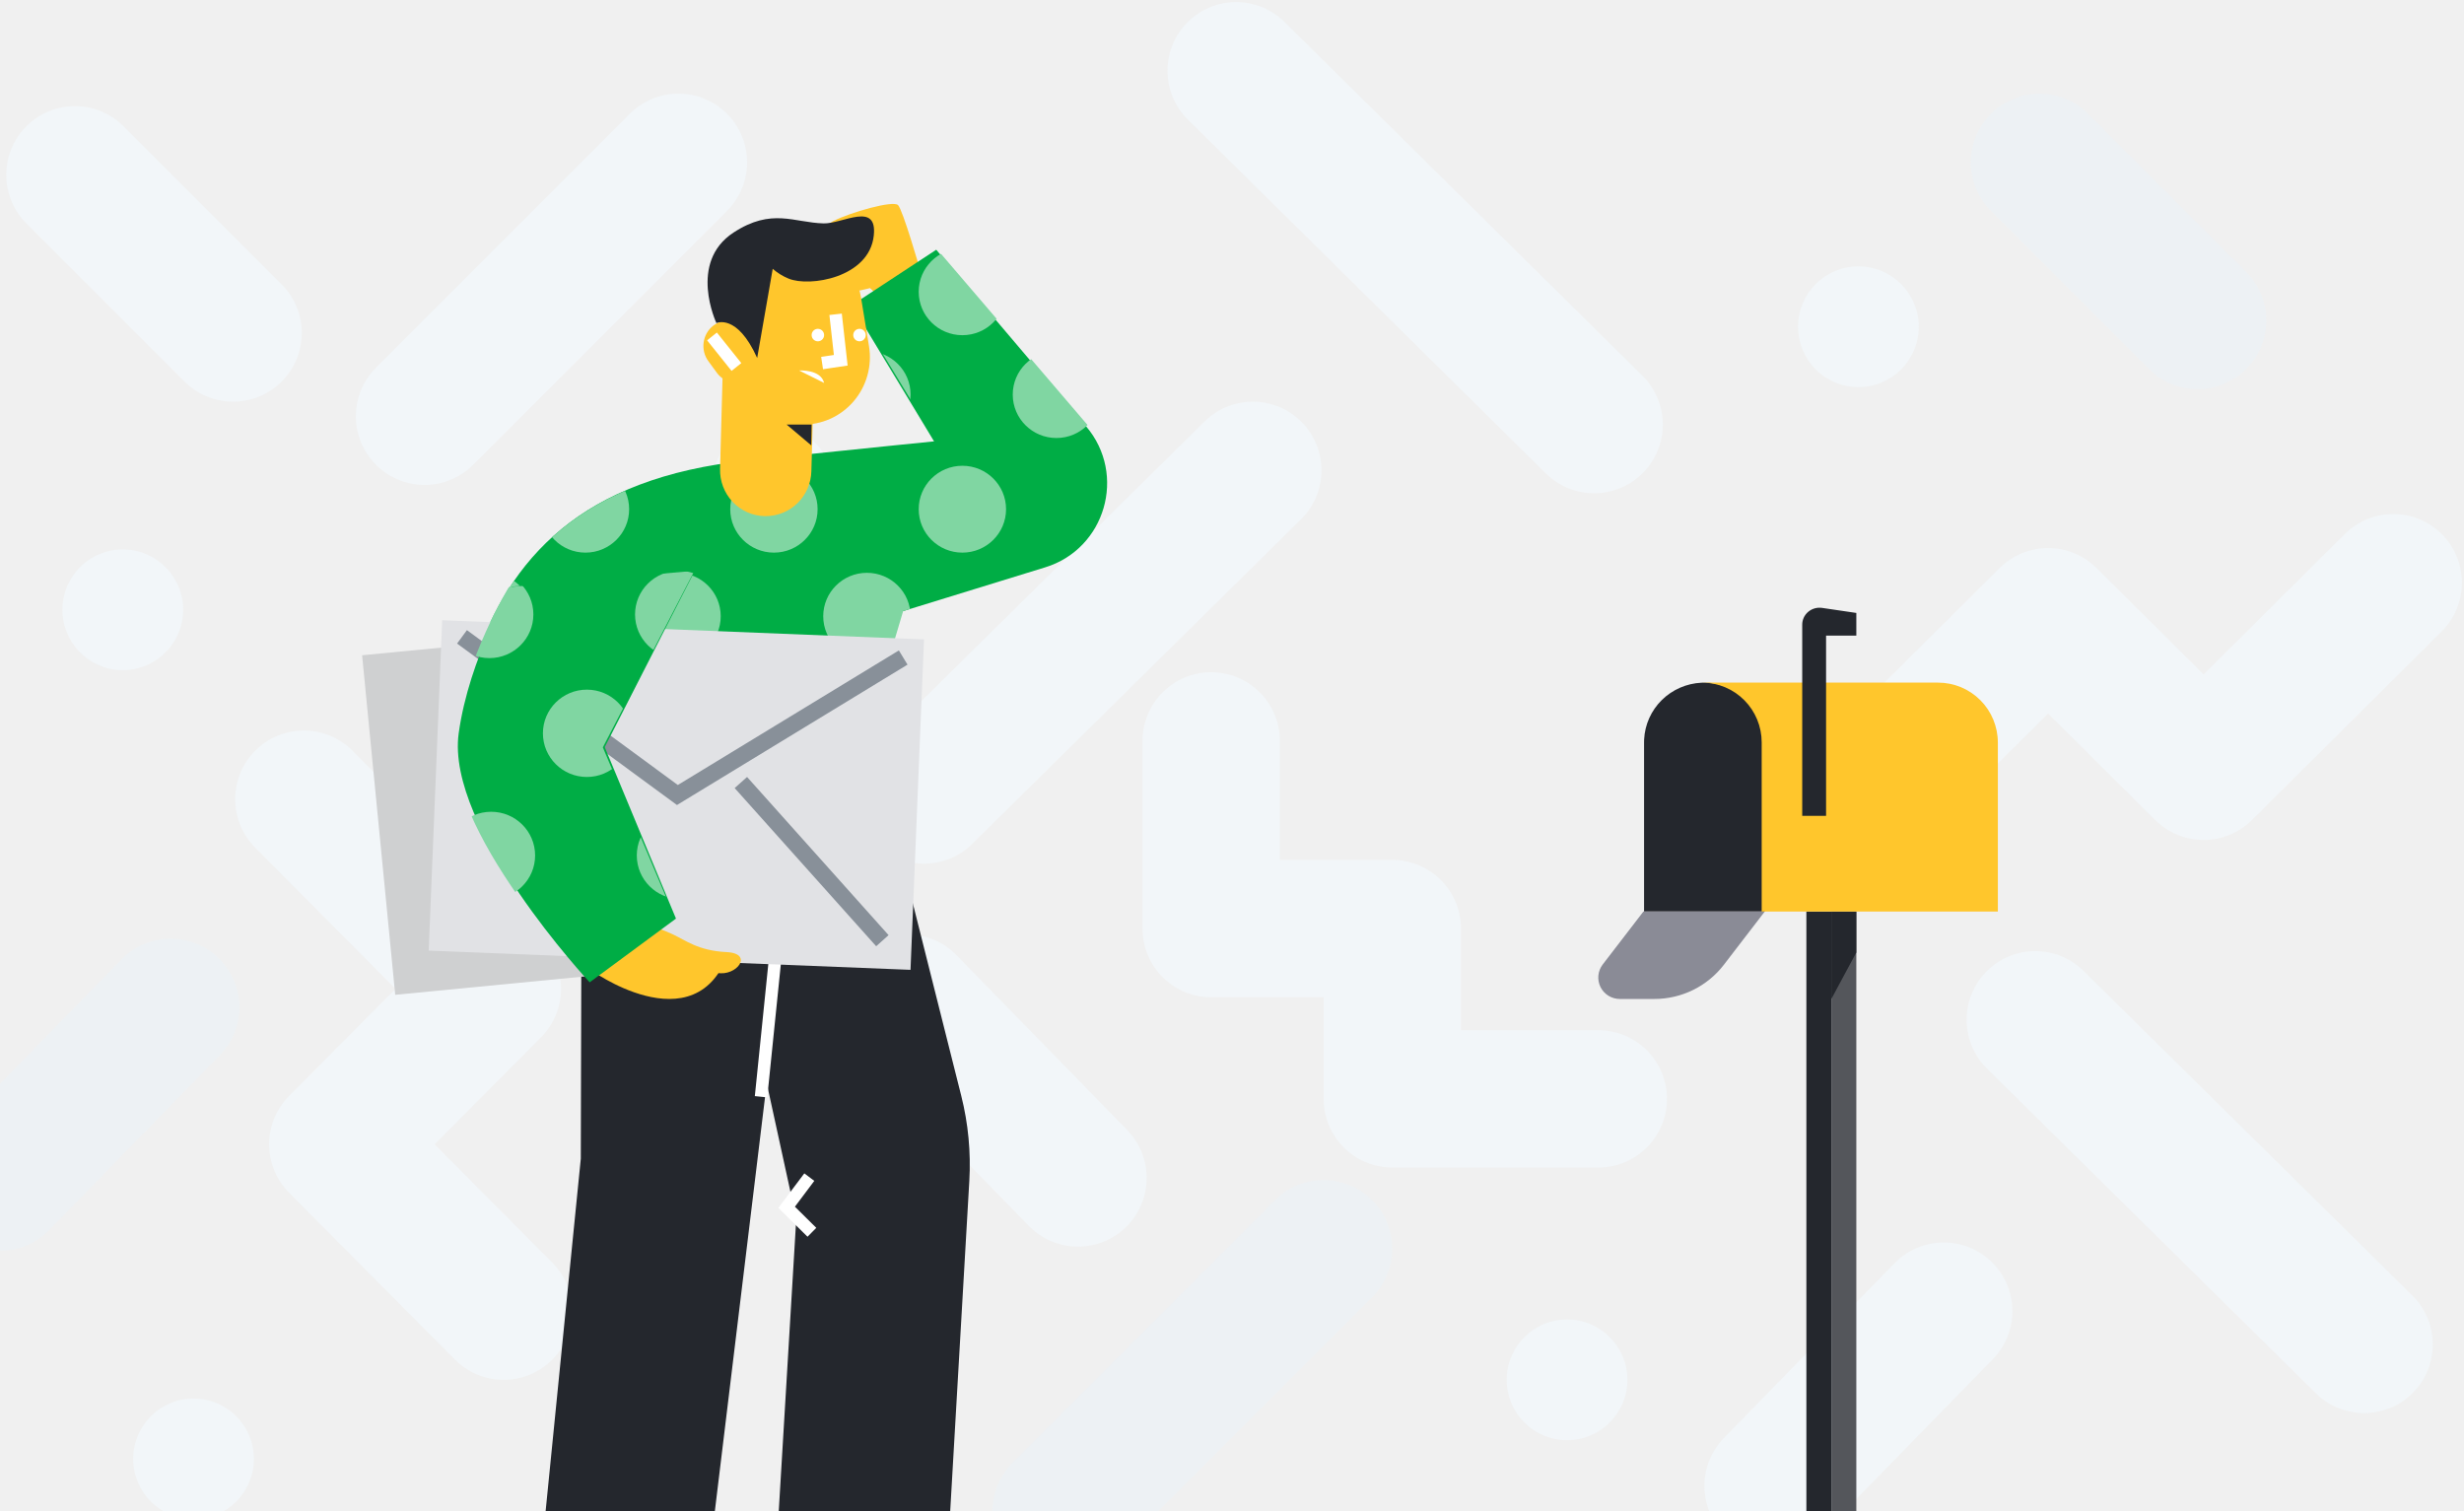
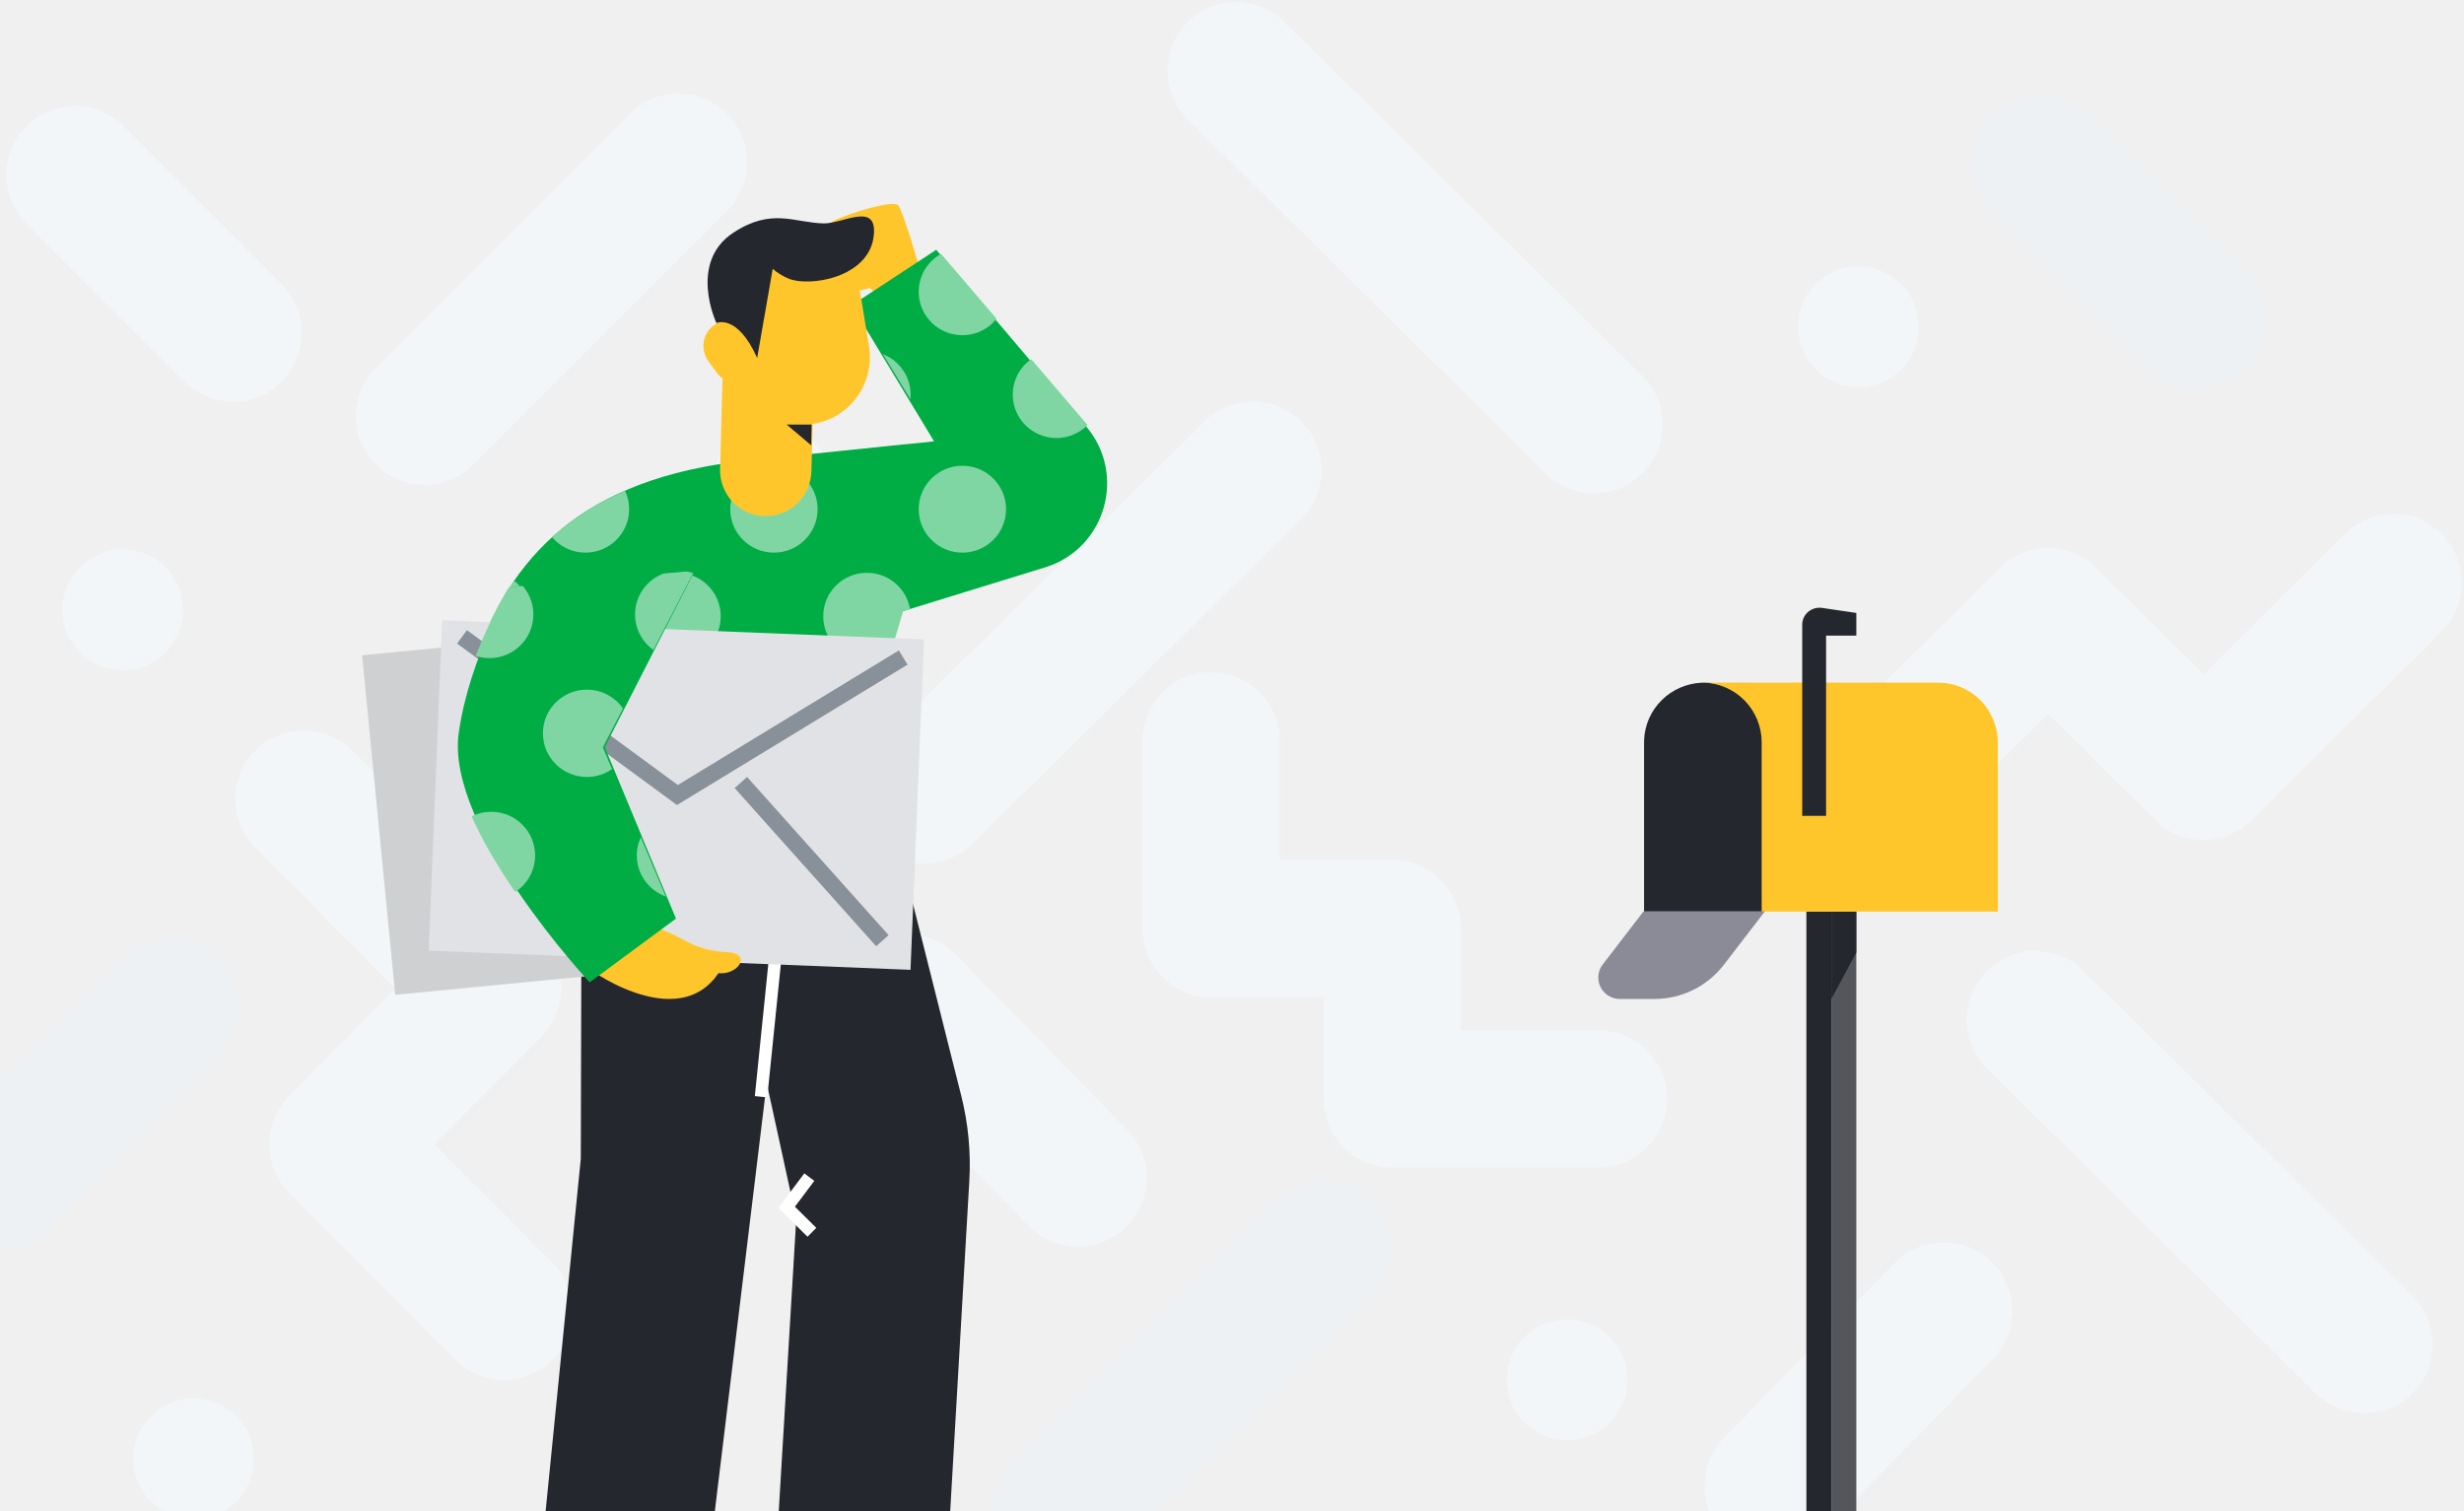
- <svg xmlns="http://www.w3.org/2000/svg" xmlns:xlink="http://www.w3.org/1999/xlink" width="592px" height="363px" viewBox="0 0 592 363" version="1.1">
-   <defs>
-     <path d="M111.918,46.059 C111.918,46.059 101.064,47.122 66.97,50.625 C26.587,54.773 9.478,74.179 1.021,98.769 C-1.628,106.484 0.933,114.955 9.135,115.009 L46.109,115.302 L95.371,115.717 L103.997,86.801 L138.746,76.189 C153.261,71.755 158.471,53.997 148.631,42.498 L112.44,0.226 L92.061,13.495 L111.918,46.059 Z" id="path-1" />
-     <path d="M0.252,39.264 C-2.934,61.98 32.166,98.963 32.166,98.963 L53.193,83.679 L35.837,42.556 L57.846,0.129 L13.258,4.058 C13.258,4.058 2.822,20.949 0.252,39.264 Z" id="path-3" />
-   </defs>
-   <g id="Page-1" stroke="none" stroke-width="1" fill="none" fill-rule="evenodd">
-     <g id="Post-Copy" transform="translate(0, -357)">
-       <g id="14" transform="translate(0, 374)">
-         <polyline id="Path" stroke="#F2F6F9" stroke-width="33" stroke-linecap="round" stroke-linejoin="round" points="575 123 529.433 168.294 492.076 131.165 452 171" />
-         <path d="M489,228 L568,306" id="Path" stroke="#F2F6F9" stroke-width="33" stroke-linecap="round" stroke-linejoin="round" />
-         <path d="M426,340 L467,298" id="Path" stroke="#F2F6F9" stroke-width="33" stroke-linecap="round" stroke-linejoin="round" />
-         <path d="M0,267 L41,225" id="Path" stroke="#EDF1F4" stroke-width="33" stroke-linecap="round" stroke-linejoin="round" />
-         <path d="M102,83 L163,22" id="Path" stroke="#F2F6F9" stroke-width="33" stroke-linecap="round" stroke-linejoin="round" />
-         <polyline id="Path" stroke="#F2F6F9" stroke-width="33" stroke-linecap="round" stroke-linejoin="round" points="384 247 334.518 247 334.518 206.094 291 206.094 291 161" />
-         <polyline id="Path" stroke="#F2F6F9" stroke-width="33" stroke-linecap="round" stroke-linejoin="round" points="73 175 118.293 220.569 81.164 257.923 121 298" />
-         <path d="M222,174 L301,96" id="Path" stroke="#F2F6F9" stroke-width="33" stroke-linecap="round" stroke-linejoin="round" />
-         <path d="M255,346 L318,283" id="Path" stroke="#EDF1F4" stroke-width="33" stroke-linecap="round" stroke-linejoin="round" />
-         <path d="M259,266 L218,224" id="Path" stroke="#F2F6F9" stroke-width="33" stroke-linecap="round" stroke-linejoin="round" />
-         <path d="M528,60 L490,22" id="Path" stroke="#EDF1F4" stroke-width="33" stroke-linecap="round" stroke-linejoin="round" />
-         <path d="M56,63 L18,25" id="Path" stroke="#F2F6F9" stroke-width="33" stroke-linecap="round" stroke-linejoin="round" />
-         <path d="M383,85 L297,0" id="Path" stroke="#F2F6F9" stroke-width="33" stroke-linecap="round" stroke-linejoin="round" />
-         <path d="M43.988,130.086 C44.31,122.085 38.084,115.336 30.082,115.012 C22.081,114.688 15.334,120.912 15.012,128.914 C14.69,136.915 20.916,143.664 28.918,143.988 C36.919,144.312 43.667,138.088 43.988,130.086 Z" id="Path" fill="#F2F6F9" fill-rule="nonzero" />
-         <path d="M446.5,76 C454.509,76 461,69.508 461,61.5 C461,53.492 454.509,47 446.5,47 C438.491,47 432,53.492 432,61.5 C432,69.508 438.491,76 446.5,76 Z" id="Path" fill="#F2F6F9" fill-rule="nonzero" />
-         <path d="M46.5,348 C54.508,348 61,341.508 61,333.5 C61,325.492 54.508,319 46.5,319 C38.492,319 32,325.492 32,333.5 C32,341.508 38.492,348 46.5,348 Z" id="Path" fill="#F2F6F9" fill-rule="nonzero" />
-         <path d="M376.5,329 C384.509,329 391,322.508 391,314.5 C391,306.492 384.509,300 376.5,300 C368.491,300 362,306.492 362,314.5 C362,322.508 368.491,329 376.5,329 Z" id="Path" fill="#F2F6F9" fill-rule="nonzero" />
-         <path d="M185.5,114 C193.508,114 200,107.508 200,99.5 C200,91.492 193.508,85 185.5,85 C177.492,85 171,91.492 171,99.5 C171,107.508 177.492,114 185.5,114 Z" id="Path" fill="#F2F6F9" fill-rule="nonzero" />
-         <path d="M214.329,57 L209.016,52.211 C209.016,52.211 195.599,56.089 194.71,49.802 C194.71,49.802 192.574,50.352 192.046,49.166 C191.519,47.98 195.664,43.259 195.664,43.259 C195.664,43.259 196.147,38.161 200.265,36.081 C204.383,34.001 214.626,31.065 215.777,32.288 C216.928,33.512 220.971,47.528 220.971,47.528 C220.971,47.528 221.819,53.571 214.329,57 Z" id="Path" fill="#FFC62C" fill-rule="nonzero" />
-         <path d="M169.208,367 L184.215,243.22 L191.313,275.741 L185.848,367 L227.083,367 L232.886,266.726 C233.285,259.852 232.633,252.956 230.953,246.279 L209.135,159.556 L139.809,159 L139.545,261.357 L129,367 L169.208,367 Z" id="Path" fill="#24272D" fill-rule="nonzero" />
-         <path d="M183,245 L188,196" id="Path" stroke="#FFFFFF" stroke-width="3" stroke-linecap="square" />
-         <polyline id="Path" stroke="#FFFFFF" stroke-width="3" stroke-linecap="square" points="193.544 267 189 273.051 194 278" />
-         <polygon id="Path" fill="#CFD0D1" fill-rule="nonzero" points="205.044 129 87 140.427 94.956 222 213 210.573" />
-         <path d="M150,171 L110,203" id="Path" stroke="#889099" stroke-width="4" />
-         <path d="M395,161.35 L395,202 L424,202 L424,161.35 C424,157.552 422.478,153.909 419.767,151.219 C417.059,148.53 413.384,147.013 409.545,147 L409.5,147 L408.794,147.02 C405.195,147.192 401.791,148.684 399.244,151.204 C396.697,153.725 395.192,157.094 395.017,160.654 C395.003,160.881 395,161.116 395,161.35 Z" id="Path" fill="#24272D" fill-rule="nonzero" />
-         <polygon id="Path" fill="#24272D" fill-rule="nonzero" points="434 382 440 382 440 202 434 202" />
-         <polygon id="Path" fill="#54565B" fill-rule="nonzero" points="440 382 446 382 446 202 440 202" />
-         <path d="M394.843,202 L424,202 L414.171,214.789 C412.206,217.343 409.68,219.412 406.785,220.836 C403.89,222.26 400.705,223.001 397.476,223 L389.152,223 C388.191,222.997 387.25,222.727 386.433,222.219 C385.616,221.712 384.961,220.989 384.534,220.129 C384.11,219.27 383.931,218.31 384.024,217.356 C384.117,216.402 384.472,215.493 385.054,214.73 L394.843,202 Z" id="Path" fill="#8A8B96" fill-rule="nonzero" />
-         <polygon id="Path" fill="#24272D" fill-rule="nonzero" points="446 202 446 211.832 440 223 440 202" />
-         <path d="M122,126 C119.749,129.876 117.745,133.883 116,138 C117.628,133.833 119.636,129.816 122,126 L122,126 Z" id="Path" fill="#00AD45" fill-rule="nonzero" />
-         <path d="M224.419,89.036 C224.419,89.036 213.611,90.102 179.664,93.622 C139.455,97.787 122.419,117.279 113.999,141.977 C111.361,149.727 113.911,158.235 122.078,158.289 L207.944,159 L216.533,129.957 L251.132,119.298 C265.584,114.844 270.772,97.008 260.974,85.459 L224.939,43 L204.647,56.328 L224.419,89.036 Z" id="Path" fill="#00AD45" fill-rule="nonzero" />
-         <g id="Clipped" transform="translate(113, 43)">
-           <mask id="mask-2" fill="white">
-             <use xlink:href="#path-1" />
-           </mask>
-           <g id="Path" />
-           <g id="Group" mask="url(#mask-2)" fill="#80D6A2" fill-rule="nonzero">
-             <g transform="translate(-6.105727, -0.337209)" id="Path">
-               <path d="M10.495,98.819 C16.291,98.819 20.99,94.148 20.99,88.386 C20.99,82.624 16.291,77.953 10.495,77.953 C4.699,77.953 0,82.624 0,88.386 C0,94.148 4.699,98.819 10.495,98.819 Z" />
-               <path d="M55.772,98.819 C61.569,98.819 66.267,94.148 66.267,88.386 C66.267,82.624 61.569,77.953 55.772,77.953 C49.976,77.953 45.277,82.624 45.277,88.386 C45.277,94.148 49.976,98.819 55.772,98.819 Z" />
-               <path d="M101.389,98.819 C107.185,98.819 111.884,94.148 111.884,88.386 C111.884,82.624 107.185,77.953 101.389,77.953 C95.593,77.953 90.894,82.624 90.894,88.386 C90.894,94.148 95.593,98.819 101.389,98.819 Z" />
-               <path d="M33.768,73.104 C39.564,73.104 44.263,68.433 44.263,62.67 C44.263,56.908 39.564,52.237 33.768,52.237 C27.972,52.237 23.273,56.908 23.273,62.67 C23.273,68.433 27.972,73.104 33.768,73.104 Z" />
-               <path d="M79.049,73.104 C84.845,73.104 89.544,68.433 89.544,62.67 C89.544,56.908 84.845,52.237 79.049,52.237 C73.252,52.237 68.554,56.908 68.554,62.67 C68.554,68.433 73.252,73.104 79.049,73.104 Z" />
-               <path d="M124.326,73.104 C130.123,73.104 134.821,68.433 134.821,62.67 C134.821,56.908 130.123,52.237 124.326,52.237 C118.53,52.237 113.831,56.908 113.831,62.67 C113.831,68.433 118.53,73.104 124.326,73.104 Z" />
-               <path d="M101.389,45.567 C107.185,45.567 111.884,40.896 111.884,35.134 C111.884,29.372 107.185,24.701 101.389,24.701 C95.593,24.701 90.894,29.372 90.894,35.134 C90.894,40.896 95.593,45.567 101.389,45.567 Z" />
-               <path d="M146.924,45.567 C152.721,45.567 157.419,40.896 157.419,35.134 C157.419,29.372 152.721,24.701 146.924,24.701 C141.128,24.701 136.429,29.372 136.429,35.134 C136.429,40.896 141.128,45.567 146.924,45.567 Z" />
-               <path d="M124.326,20.867 C130.123,20.867 134.821,16.195 134.821,10.433 C134.821,4.671 130.123,0 124.326,0 C118.53,0 113.831,4.671 113.831,10.433 C113.831,16.195 118.53,20.867 124.326,20.867 Z" />
-               <path d="M33.768,127.222 C39.564,127.222 44.263,122.551 44.263,116.789 C44.263,111.027 39.564,106.356 33.768,106.356 C27.972,106.356 23.273,111.027 23.273,116.789 C23.273,122.551 27.972,127.222 33.768,127.222 Z" />
-             </g>
-           </g>
+ <svg xmlns="http://www.w3.org/2000/svg" height="363" viewBox="0 0 592 363" width="592">
+   <mask id="a" fill="#fff">
+     <path d="m111.918 46.059s-10.855 1.062-44.948 4.566c-40.383 4.148-57.492 23.554-65.949 48.143-2.649 7.715-.088 16.186 8.114 16.24l36.974.293 49.263.415 8.626-28.916 34.748-10.612c14.515-4.434 19.725-22.192 9.885-33.691l-36.19-42.273-20.38 13.269z" fill="#fff" fill-rule="evenodd" />
+   </mask>
+   <mask id="b" fill="#fff">
+     <path d="m.252 39.264c-3.187 22.716 31.914 59.698 31.914 59.698l21.027-15.284-17.356-41.122 22.009-42.428-44.588 3.929s-10.437 16.891-13.006 35.206z" fill="#fff" fill-rule="evenodd" />
+   </mask>
+   <g fill="none" fill-rule="evenodd" transform="translate(0 17)">
+     <path d="m575 123-45.567 45.294-37.357-37.129-40.076 39.835" stroke="#f2f6f9" stroke-linecap="round" stroke-linejoin="round" stroke-width="33" />
+     <path d="m489 228 79 78" stroke="#f2f6f9" stroke-linecap="round" stroke-linejoin="round" stroke-width="33" />
+     <path d="m426 340 41-42" stroke="#f2f6f9" stroke-linecap="round" stroke-linejoin="round" stroke-width="33" />
+     <path d="m0 267 41-42" stroke="#edf1f4" stroke-linecap="round" stroke-linejoin="round" stroke-width="33" />
+     <path d="m102 83 61-61" stroke="#f2f6f9" stroke-linecap="round" stroke-linejoin="round" stroke-width="33" />
+     <path d="m384 247h-49.482v-40.906h-43.518v-45.094" stroke="#f2f6f9" stroke-linecap="round" stroke-linejoin="round" stroke-width="33" />
+     <path d="m73 175 45.293 45.569-37.129 37.354 39.836 40.077" stroke="#f2f6f9" stroke-linecap="round" stroke-linejoin="round" stroke-width="33" />
+     <path d="m222 174 79-78" stroke="#f2f6f9" stroke-linecap="round" stroke-linejoin="round" stroke-width="33" />
+     <path d="m255 346 63-63" stroke="#edf1f4" stroke-linecap="round" stroke-linejoin="round" stroke-width="33" />
+     <path d="m259 266-41-42" stroke="#f2f6f9" stroke-linecap="round" stroke-linejoin="round" stroke-width="33" />
+     <path d="m528 60-38-38" stroke="#edf1f4" stroke-linecap="round" stroke-linejoin="round" stroke-width="33" />
+     <path d="m56 63-38-38" stroke="#f2f6f9" stroke-linecap="round" stroke-linejoin="round" stroke-width="33" />
+     <path d="m383 85-86-85" stroke="#f2f6f9" stroke-linecap="round" stroke-linejoin="round" stroke-width="33" />
+     <path d="m43.988 130.086c.322-8.002-5.904-14.75-13.906-15.074-8.001-.324-14.749 5.9-15.071 13.902-.322 8.001 5.904 14.75 13.906 15.074 8.001.324 14.749-5.9 15.07-13.901z" fill="#f2f6f9" fill-rule="nonzero" />
+     <path d="m446.5 76c8.009 0 14.5-6.492 14.5-14.5s-6.491-14.5-14.5-14.5-14.5 6.492-14.5 14.5 6.491 14.5 14.5 14.5z" fill="#f2f6f9" fill-rule="nonzero" />
+     <path d="m46.5 348c8.008 0 14.5-6.492 14.5-14.5 0-8.008-6.492-14.5-14.5-14.5s-14.5 6.492-14.5 14.5c0 8.008 6.492 14.5 14.5 14.5z" fill="#f2f6f9" fill-rule="nonzero" />
+     <path d="m376.5 329c8.009 0 14.5-6.492 14.5-14.5s-6.491-14.5-14.5-14.5-14.5 6.492-14.5 14.5 6.491 14.5 14.5 14.5z" fill="#f2f6f9" fill-rule="nonzero" />
+     <path d="m185.5 114c8.008 0 14.5-6.492 14.5-14.5 0-8.008-6.492-14.5-14.5-14.5s-14.5 6.492-14.5 14.5c0 8.008 6.492 14.5 14.5 14.5z" fill="#f2f6f9" fill-rule="nonzero" />
+     <path d="m214.329 57-5.314-4.789s-13.417 3.878-14.306-2.41c0 0-2.136.551-2.664-.636s3.617-5.907 3.617-5.907.484-5.098 4.602-7.178c4.118-2.08 14.36-5.016 15.511-3.793 1.151 1.224 5.194 15.24 5.194 15.24s.848 6.043-6.642 9.472z" fill="#ffc62c" fill-rule="nonzero" />
+     <path d="m169.208 367 15.007-123.78 7.098 32.521-5.465 91.259h41.236l5.803-100.274c.398-6.875-.253-13.77-1.933-20.448l-21.818-86.723-69.326-.556-.264 102.357-10.545 105.643z" fill="#24272d" fill-rule="nonzero" />
+     <path d="m183 245 5-49" stroke="#fff" stroke-linecap="square" stroke-width="3" />
+     <path d="m193.544 267-4.544 6.051 5 4.949" stroke="#fff" stroke-linecap="square" stroke-width="3" />
+     <path d="m205.044 129-118.044 11.427 7.956 81.573 118.044-11.427z" fill="#cfd0d1" fill-rule="nonzero" />
+     <path d="m150 171-40 32" stroke="#889099" stroke-width="4" />
+     <g fill-rule="nonzero">
+       <path d="m395 161.35v40.65h29v-40.65c0-3.798-1.522-7.44-4.233-10.13-2.708-2.689-6.383-4.207-10.222-4.219h-.045l-.706.02c-3.599.172-7.003 1.664-9.55 4.184-2.547 2.521-4.052 5.889-4.227 9.45-.014.227-.017.461-.017.695z" fill="#24272d" />
+       <path d="m434 382h6v-180h-6z" fill="#24272d" />
+       <path d="m440 382h6v-180h-6z" fill="#54565b" />
+       <path d="m394.843 202h29.157l-9.829 12.789c-1.965 2.554-4.491 4.623-7.386 6.047-2.895 1.424-6.08 2.165-9.309 2.164h-8.323c-.962-.003-1.902-.273-2.719-.781s-1.472-1.231-1.899-2.09c-.424-.859-.603-1.819-.51-2.773.093-.954.448-1.863 1.031-2.626z" fill="#8a8b96" />
+       <path d="m446 202v9.832l-6 11.168v-21z" fill="#24272d" />
+       <path d="m122 126c-2.251 3.876-4.255 7.883-6 12 1.628-4.167 3.636-8.184 6-12z" fill="#00ad45" />
+       <path d="m224.419 89.036s-10.808 1.067-44.755 4.586c-40.209 4.166-57.245 23.658-65.665 48.356-2.638 7.749-.088 16.257 8.079 16.312l85.866.711 8.589-29.043 34.599-10.659c14.452-4.454 19.64-22.29 9.842-33.839l-36.035-42.459-20.292 13.328z" fill="#00ad45" />
+       <g fill="#80d6a2" mask="url(#a)" transform="translate(113 43)">
+         <g transform="translate(-6.105727 -.337209)">
+           <path d="m10.495 98.819c5.796 0 10.495-4.671 10.495-10.433 0-5.762-4.699-10.433-10.495-10.433-5.796 0-10.495 4.671-10.495 10.433 0 5.762 4.699 10.433 10.495 10.433z" />
+           <path d="m55.772 98.819c5.796 0 10.495-4.671 10.495-10.433 0-5.762-4.699-10.433-10.495-10.433-5.796 0-10.495 4.671-10.495 10.433 0 5.762 4.699 10.433 10.495 10.433z" />
+           <path d="m101.389 98.819c5.796 0 10.495-4.671 10.495-10.433 0-5.762-4.699-10.433-10.495-10.433-5.796 0-10.495 4.671-10.495 10.433 0 5.762 4.699 10.433 10.495 10.433z" />
+           <path d="m33.768 73.104c5.796 0 10.495-4.671 10.495-10.433 0-5.762-4.699-10.433-10.495-10.433-5.796 0-10.495 4.671-10.495 10.433 0 5.762 4.699 10.433 10.495 10.433z" />
+           <path d="m79.049 73.104c5.796 0 10.495-4.671 10.495-10.433 0-5.762-4.699-10.433-10.495-10.433-5.796 0-10.495 4.671-10.495 10.433 0 5.762 4.699 10.433 10.495 10.433z" />
+           <path d="m124.326 73.104c5.796 0 10.495-4.671 10.495-10.433 0-5.762-4.699-10.433-10.495-10.433s-10.495 4.671-10.495 10.433c0 5.762 4.699 10.433 10.495 10.433z" />
+           <path d="m101.389 45.567c5.796 0 10.495-4.671 10.495-10.433 0-5.762-4.699-10.433-10.495-10.433-5.796 0-10.495 4.671-10.495 10.433 0 5.762 4.699 10.433 10.495 10.433z" />
+           <path d="m146.924 45.567c5.796 0 10.495-4.671 10.495-10.433 0-5.762-4.699-10.433-10.495-10.433-5.796 0-10.495 4.671-10.495 10.433 0 5.762 4.699 10.433 10.495 10.433z" />
+           <path d="m124.326 20.867c5.796 0 10.495-4.671 10.495-10.433 0-5.762-4.699-10.433-10.495-10.433s-10.495 4.671-10.495 10.433c0 5.762 4.699 10.433 10.495 10.433z" />
+           <path d="m33.768 127.222c5.796 0 10.495-4.671 10.495-10.433 0-5.762-4.699-10.433-10.495-10.433-5.796 0-10.495 4.671-10.495 10.433 0 5.762 4.699 10.433 10.495 10.433z" />
        </g>
-         <path d="M123,125 C122.665,125.333 122.329,125.667 122,126 C122.621,125.349 122.938,125.004 122.938,125.004 L123,125 Z" id="Path" fill="#00AD45" fill-rule="nonzero" />
-         <path d="M184.004,107 L183.666,107 C182.227,106.96 180.809,106.635 179.493,106.043 C178.178,105.451 176.992,104.603 176.001,103.548 C175.011,102.493 174.237,101.252 173.723,99.896 C173.208,98.539 172.964,97.094 173.004,95.643 L174.057,56.759 C174.137,53.826 175.369,51.046 177.483,49.029 C179.596,47.012 182.418,45.924 185.327,46.004 C188.236,46.084 190.995,47.327 192.996,49.457 C194.996,51.588 196.076,54.432 195.996,57.365 L194.939,96.248 C194.861,99.122 193.676,101.852 191.634,103.859 C189.593,105.867 186.856,106.993 184.004,107 Z" id="Path" fill="#FFC62C" fill-rule="nonzero" />
-         <path d="M190.646,84.953 L192.667,84.996 C195.017,85.047 197.349,84.572 199.498,83.607 C201.646,82.641 203.558,81.207 205.097,79.409 C206.636,77.61 207.764,75.49 208.401,73.2 C209.038,70.909 209.169,68.505 208.784,66.157 L206.879,54.538 C206.263,50.783 204.36,47.367 201.503,44.891 C198.646,42.415 195.018,41.038 191.257,41.001 L191.257,41.001 C189.157,40.979 187.073,41.376 185.124,42.17 C183.175,42.963 181.4,44.138 179.9,45.625 C178.4,47.113 177.203,48.886 176.38,50.841 C175.557,52.797 175.122,54.898 175.101,57.024 L175.001,68.603 C174.959,72.863 176.577,76.969 179.506,80.03 C182.435,83.09 186.437,84.859 190.646,84.953 L190.646,84.953 Z" id="Path" fill="#FFC62C" fill-rule="nonzero" />
-         <path d="M172.227,72.55 C174.208,75.252 177.958,75.804 180.603,73.781 C183.248,71.758 183.786,67.927 181.806,65.224 L179.773,62.45 C177.793,59.748 174.042,59.196 171.397,61.219 C168.752,63.242 168.214,67.073 170.194,69.776 L172.227,72.55 Z" id="Path" fill="#FFC62C" fill-rule="nonzero" />
-         <path d="M172,65 L176,70" id="Path" stroke="#FFFFFF" stroke-width="3" stroke-linecap="square" />
-         <polyline id="Path" stroke="#FFFFFF" stroke-width="3" stroke-linecap="square" points="200.928 60 202 69.551 199 70" />
-         <path d="M181.918,69 L184.937,51.69 L185.651,47.582 C186.776,48.562 188.057,49.354 189.445,49.925 C194.482,52.028 208.873,49.721 209.936,39.586 C210.817,31.319 202.456,36.774 197.904,36.67 C190.756,36.502 185.459,32.859 176.256,38.859 C165.235,46.045 172.13,60.623 172.13,60.623 C172.13,60.623 177.068,58.232 181.918,69 Z" id="Path" fill="#24272D" fill-rule="nonzero" />
-         <polygon id="Path" fill="#24272D" fill-rule="nonzero" points="195 85 189 85.003 194.917 90" />
-         <path d="M196.5,65 C197.328,65 198,64.328 198,63.5 C198,62.672 197.328,62 196.5,62 C195.672,62 195,62.672 195,63.5 C195,64.328 195.672,65 196.5,65 Z" id="Path" fill="#FFFFFF" fill-rule="nonzero" />
-         <path d="M206.5,65 C207.328,65 208,64.328 208,63.5 C208,62.672 207.328,62 206.5,62 C205.672,62 205,62.672 205,63.5 C205,64.328 205.672,65 206.5,65 Z" id="Path" fill="#FFFFFF" fill-rule="nonzero" />
-         <path d="M192,72.007 C192.158,72.007 197.205,71.706 198,75 L192,72.007 Z" id="Path" fill="#FFFFFF" fill-rule="nonzero" />
-         <path d="M409,147 C412.788,147.013 416.414,148.53 419.086,151.219 C421.761,153.909 423.263,157.552 423.263,161.35 L423.263,202 L480,202 L480,161.394 C480,157.576 478.488,153.915 475.796,151.216 C473.104,148.516 469.451,147 465.646,147 L409,147 Z" id="Path" fill="#FFC62C" fill-rule="nonzero" />
-         <path d="M433,133.072 L433,179 L438.732,179 L438.732,135.707 L446,135.707 L446,130.257 L437.78,129.047 C437.188,128.958 436.586,128.996 436.008,129.158 C435.433,129.32 434.9,129.601 434.447,129.983 C433.993,130.366 433.626,130.839 433.377,131.372 C433.128,131.906 433,132.485 433,133.072 Z" id="Path" fill="#24272D" fill-rule="nonzero" />
-         <path d="M143,216.723 C143,216.723 171.529,236.599 176.581,205.612 C181.05,178.095 148.29,212.785 148.29,212.785" id="Path" fill="#FFC62C" fill-rule="nonzero" />
-         <polygon id="Path" fill="#E1E2E5" fill-rule="nonzero" points="222 136.616 106.239 132 103 211.384 218.761 216" />
-         <polyline id="Path" stroke="#889099" stroke-width="4" points="111 136 162.752 174 217 140.969" />
-         <path d="M178,171 L212,209" id="Path" stroke="#889099" stroke-width="4" />
-         <path d="M155.246,205 C157.382,205.688 159.482,206.497 161.537,207.423 C164.746,208.892 167.67,211.397 174.585,211.742 C181.214,212.069 176.951,217.676 172.258,216.723 C169.106,216.082 162.913,214.122 161.761,217 L143,211.93" id="Path" fill="#FFC62C" fill-rule="nonzero" />
-         <path d="M110.202,159.201 C107.059,181.955 141.674,219 141.674,219 L162.411,203.69 L145.295,162.499 L167,120 L123.028,123.936 C123.028,123.936 112.735,140.856 110.202,159.201 Z" id="Path" fill="#00AD45" fill-rule="nonzero" />
-         <g id="Clipped" transform="translate(109, 120)">
-           <mask id="mask-4" fill="white">
-             <use xlink:href="#path-3" />
-           </mask>
-           <g id="Path" />
-           <g id="Group" mask="url(#mask-4)" fill="#80D6A2" fill-rule="nonzero">
-             <g transform="translate(-2.047059, 0)" id="Path">
-               <path d="M10.638,21.109 C16.468,21.109 21.194,16.412 21.194,10.619 C21.194,4.825 16.468,0.129 10.638,0.129 C4.808,0.129 0.082,4.825 0.082,10.619 C0.082,16.412 4.808,21.109 10.638,21.109 Z" />
-               <path d="M56.178,21.109 C62.008,21.109 66.734,16.412 66.734,10.619 C66.734,4.825 62.008,0.129 56.178,0.129 C50.348,0.129 45.622,4.825 45.622,10.619 C45.622,16.412 50.348,21.109 56.178,21.109 Z" />
-               <path d="M11.058,79.007 C16.888,79.007 21.614,74.31 21.614,68.517 C21.614,62.723 16.888,58.027 11.058,58.027 C5.228,58.027 0.502,62.723 0.502,68.517 C0.502,74.31 5.228,79.007 11.058,79.007 Z" />
-               <path d="M56.598,79.007 C62.428,79.007 67.154,74.31 67.154,68.517 C67.154,62.723 62.428,58.027 56.598,58.027 C50.768,58.027 46.042,62.723 46.042,68.517 C46.042,74.31 50.768,79.007 56.598,79.007 Z" />
-               <path d="M34.046,49.666 C39.876,49.666 44.602,44.97 44.602,39.176 C44.602,33.383 39.876,28.686 34.046,28.686 C28.216,28.686 23.49,33.383 23.49,39.176 C23.49,44.97 28.216,49.666 34.046,49.666 Z" />
-             </g>
-           </g>
-         </g>
+       </g>
+       <path d="m123 125c-.335.333-.671.667-1 1 .621-.651.938-.996.938-.996z" fill="#00ad45" />
+       <path d="m184.004 107h-.338c-1.44-.04-2.858-.365-4.173-.957-1.315-.592-2.502-1.44-3.492-2.495-.99-1.055-1.765-2.296-2.279-3.652-.514-1.357-.758-2.802-.719-4.253l1.053-38.883c.08-2.933 1.312-5.713 3.425-7.73 2.114-2.017 4.935-3.105 7.844-3.025 2.909.08 5.668 1.323 7.669 3.453 2.001 2.131 3.08 4.975 3 7.908l-1.056 38.883c-.078 2.874-1.264 5.604-3.305 7.611-2.041 2.007-4.778 3.134-7.63 3.141z" fill="#ffc62c" />
+       <path d="m192.667 84.996c2.35.05 4.683-.424 6.831-1.39 2.148-.966 4.06-2.399 5.599-4.198 1.539-1.799 2.667-3.919 3.304-6.209.637-2.291.768-4.695.382-7.042l-1.905-11.62c-.616-3.755-2.519-7.171-5.376-9.647-2.857-2.476-6.485-3.853-10.245-3.891-2.101-.022-4.185.375-6.133 1.169-1.949.793-3.724 1.968-5.224 3.456-1.5 1.488-2.697 3.26-3.52 5.216-.824 1.956-1.258 4.057-1.28 6.183l-.1 11.579c-.042 4.26 1.576 8.366 4.505 11.426 2.929 3.061 6.931 4.829 11.14 4.923z" fill="#ffc62c" />
+       <path d="m172.227 72.55c1.981 2.703 5.731 3.254 8.376 1.231 2.645-2.023 3.184-5.854 1.203-8.557l-2.032-2.773c-1.981-2.703-5.731-3.254-8.376-1.231-2.645 2.023-3.184 5.854-1.203 8.557z" fill="#ffc62c" />
+       <path d="m181.918 69 3.019-17.31.714-4.108c1.125.98 2.407 1.772 3.794 2.344 5.037 2.103 19.429-.204 20.491-10.339.881-8.267-7.479-2.812-12.031-2.916-7.148-.167-12.445-3.81-21.648 2.19-11.021 7.185-4.125 21.763-4.125 21.763s4.938-2.391 9.788 8.377z" fill="#24272d" />
+       <path d="m195 85-6 .003 5.917 4.997z" fill="#24272d" />
+       <path d="m409 147c3.788.013 7.414 1.53 10.086 4.219 2.675 2.69 4.177 6.332 4.177 10.13v40.65h56.737v-40.606c0-3.818-1.512-7.479-4.204-10.178-2.692-2.699-6.345-4.216-10.15-4.216z" fill="#ffc62c" />
+       <path d="m433 133.072v45.928h5.732v-43.293h7.268v-5.449l-8.22-1.211c-.592-.089-1.194-.051-1.772.111-.575.162-1.108.443-1.561.825-.453.383-.82.856-1.069 1.389-.249.533-.377 1.113-.377 1.699z" fill="#24272d" />
+       <path d="m143 216.723s28.529 19.876 33.581-11.111c4.468-27.517-28.291 7.173-28.291 7.173" fill="#ffc62c" />
+       <path d="m222 136.616-115.761-4.616-3.239 79.384 115.761 4.616z" fill="#e1e2e5" />
+     </g>
+     <path d="m111 136 51.752 38 54.248-33.031" stroke="#889099" stroke-width="4" />
+     <path d="m178 171 34 38" stroke="#889099" stroke-width="4" />
+     <path d="m155.246 205c2.136.688 4.236 1.497 6.291 2.423 3.209 1.469 6.133 3.974 13.048 4.319 6.63.327 2.367 5.934-2.326 4.981-3.152-.64-9.345-2.601-10.497.277l-18.761-5.07" fill="#ffc62c" fill-rule="nonzero" />
+     <path d="m110.202 159.201c-3.143 22.754 31.473 59.799 31.473 59.799l20.736-15.31-17.116-41.191 21.705-42.499-43.972 3.936s-10.292 16.919-12.826 35.265z" fill="#00ad45" fill-rule="nonzero" />
+     <g fill="#80d6a2" fill-rule="nonzero" mask="url(#b)" transform="translate(109 120)">
+       <g transform="translate(-2.047059)">
+         <path d="m10.638 21.109c5.83 0 10.556-4.696 10.556-10.49 0-5.794-4.726-10.49-10.556-10.49-5.83 0-10.556 4.696-10.556 10.49 0 5.794 4.726 10.49 10.556 10.49z" />
+         <path d="m56.178 21.109c5.83 0 10.556-4.696 10.556-10.49 0-5.794-4.726-10.49-10.556-10.49-5.83 0-10.556 4.696-10.556 10.49 0 5.794 4.726 10.49 10.556 10.49z" />
+         <path d="m11.058 79.007c5.83 0 10.556-4.696 10.556-10.49 0-5.794-4.726-10.49-10.556-10.49-5.83 0-10.556 4.696-10.556 10.49 0 5.794 4.726 10.49 10.556 10.49z" />
+         <path d="m56.598 79.007c5.83 0 10.556-4.696 10.556-10.49 0-5.794-4.726-10.49-10.556-10.49-5.83 0-10.556 4.696-10.556 10.49 0 5.794 4.726 10.49 10.556 10.49z" />
+         <path d="m34.046 49.666c5.83 0 10.556-4.696 10.556-10.49 0-5.794-4.726-10.49-10.556-10.49-5.83 0-10.556 4.696-10.556 10.49 0 5.794 4.726 10.49 10.556 10.49z" />
      </g>
    </g>
  </g>
</svg>
